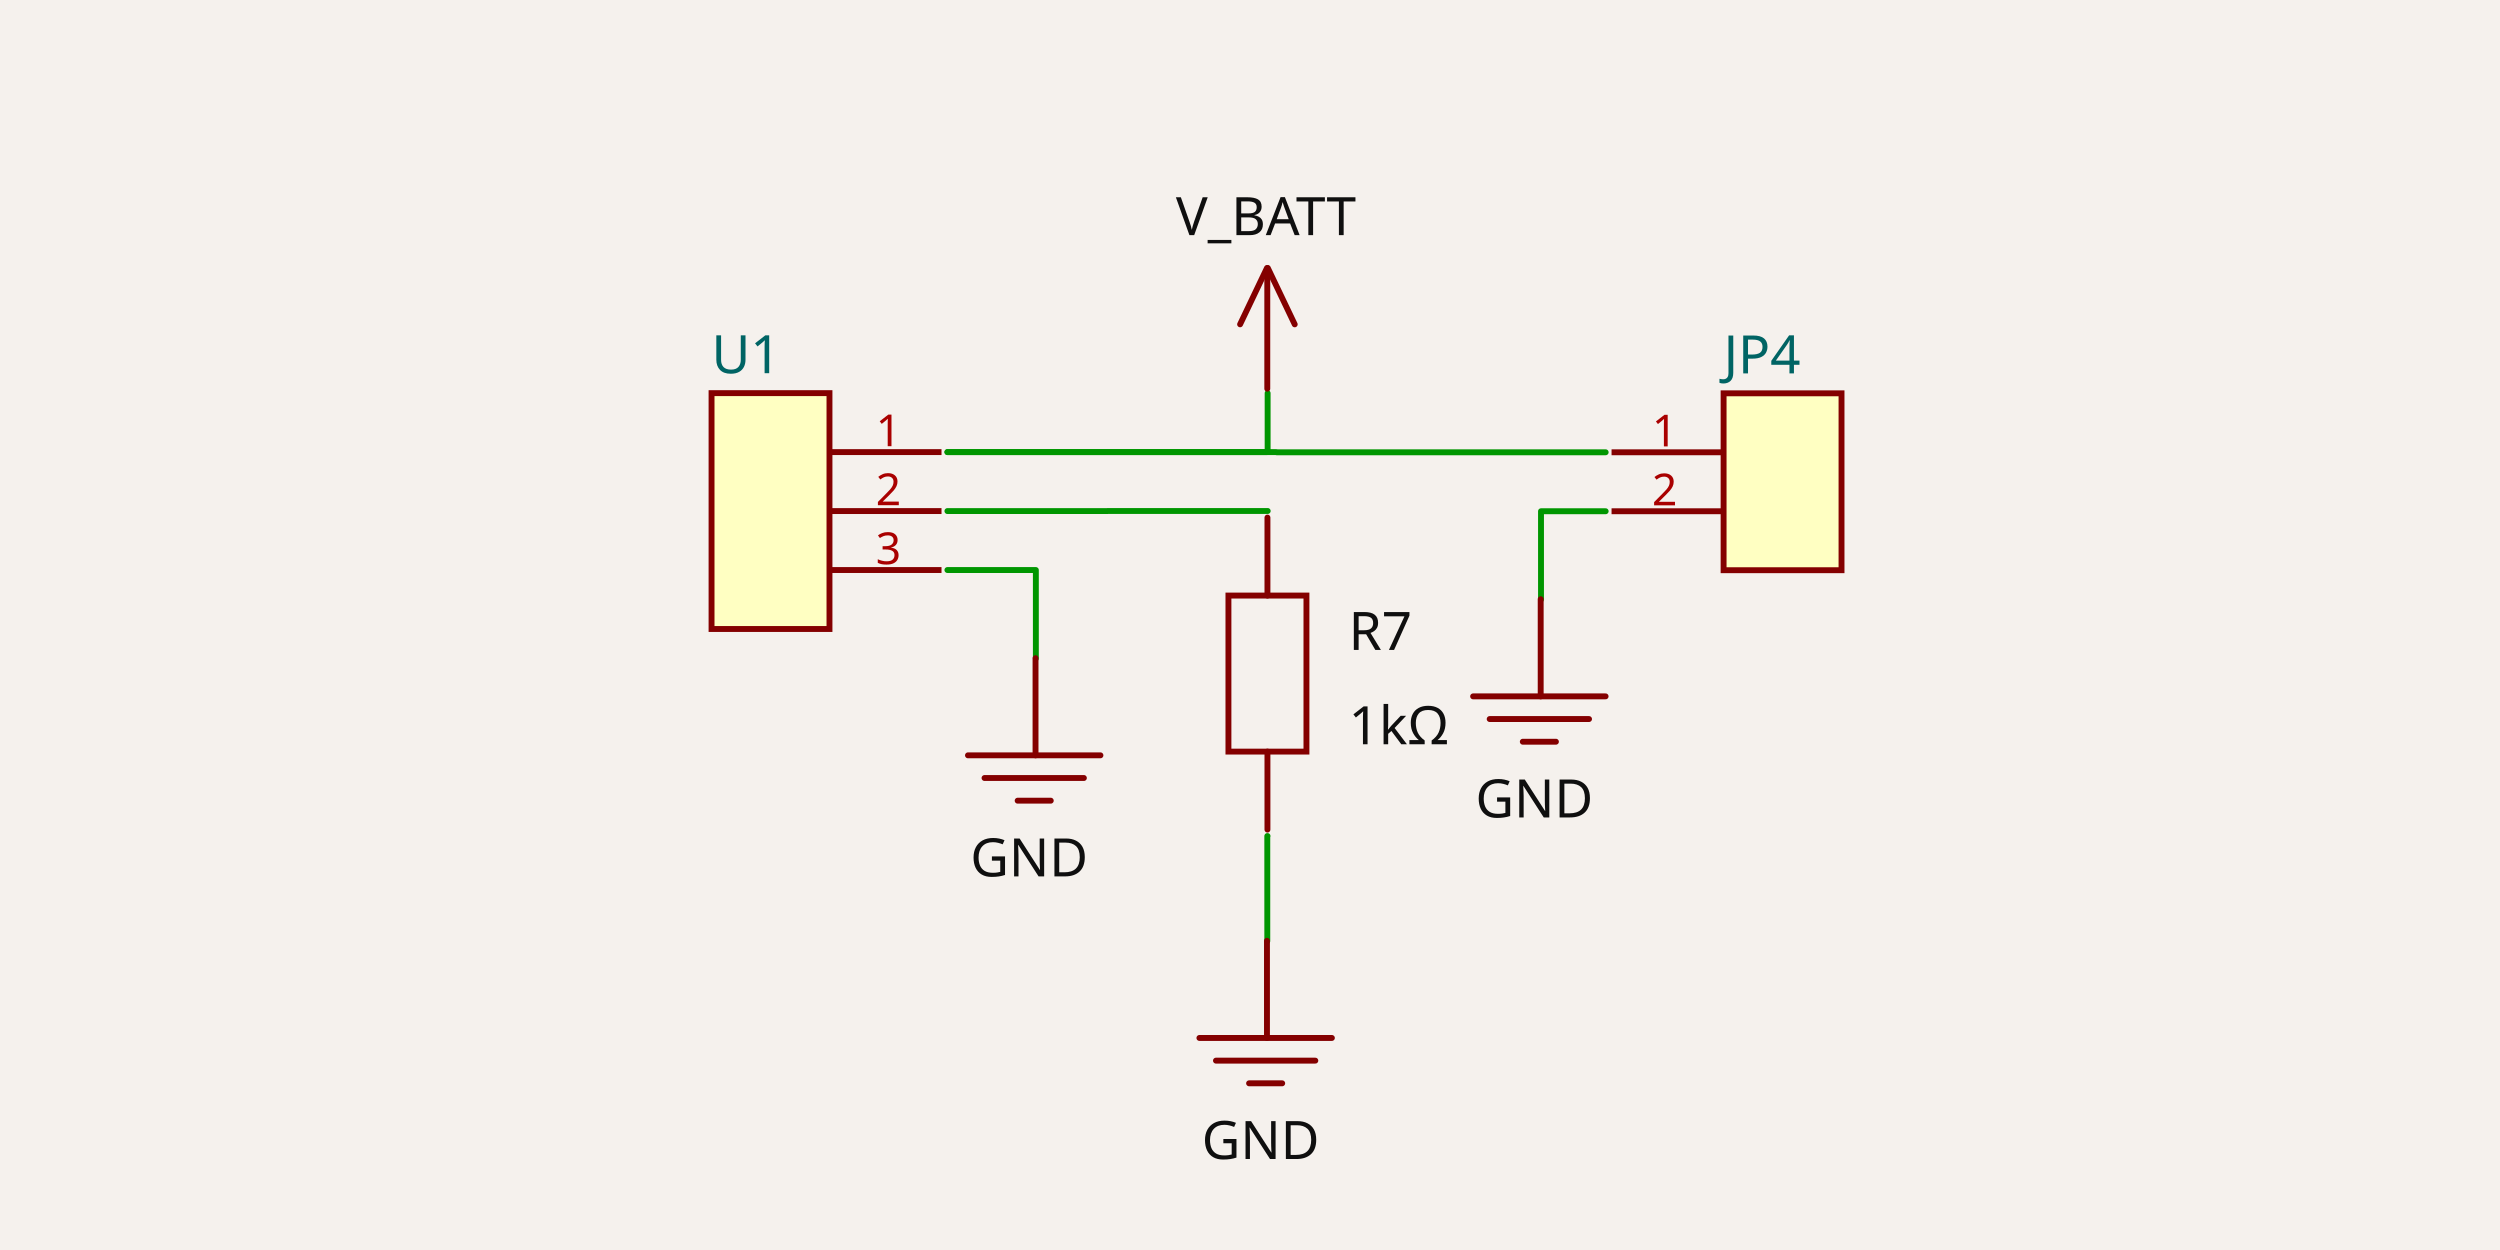
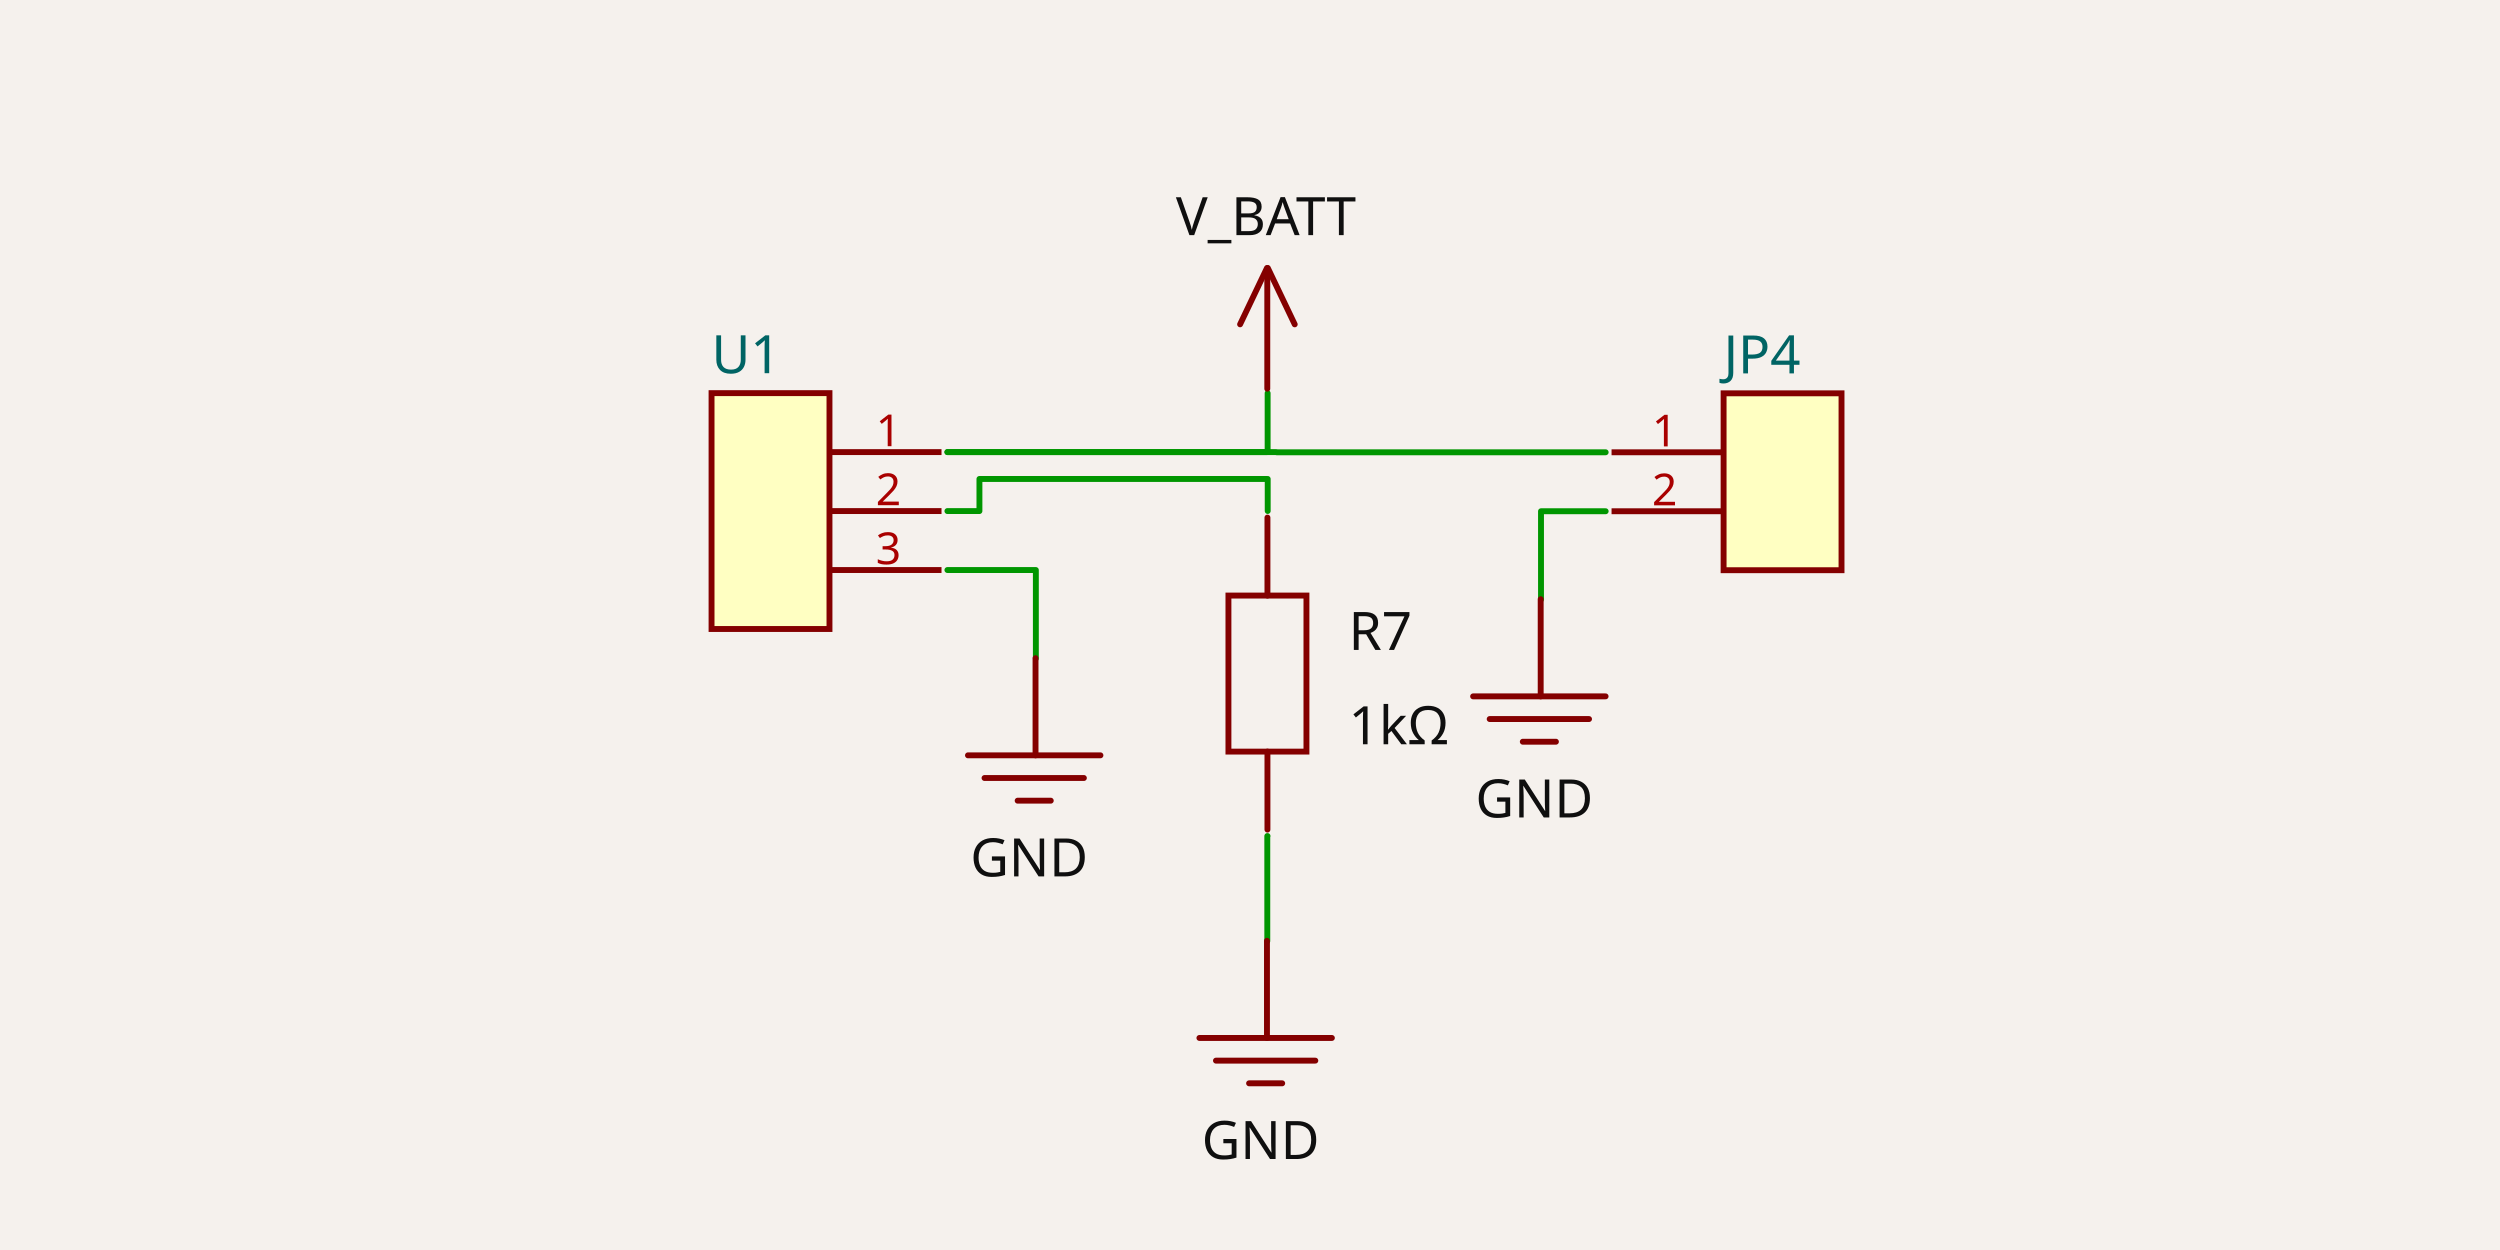
- <svg xmlns="http://www.w3.org/2000/svg" width="1200" height="600" style="background-color: rgb(245, 241, 237)" data-real-to-screen-transform="matrix(141.5151684161,0,0,-141.5151684161,369.8449082272,245.3118272771)" data-software-used-string="@tscircuit/core@0.0.555">
+ <svg xmlns="http://www.w3.org/2000/svg" width="1200" height="600" style="background-color: rgb(245, 241, 237)" data-real-to-screen-transform="matrix(141.5151684161,0,0,-141.5151684161,369.8449082272,245.3118272771)" data-software-used-string="@tscircuit/core@0.0.586">
  <style>
              .boundary { fill: rgb(245, 241, 237); }
              .schematic-boundary { fill: none; stroke: #fff; }
              .component { fill: none; stroke: rgb(132, 0, 0); }
              .chip { fill: rgb(255, 255, 194); stroke: rgb(132, 0, 0); }
              .component-pin { fill: none; stroke: rgb(132, 0, 0); }
              .trace:hover {
                filter: invert(1);
              }
              .trace:hover .trace-crossing-outline {
                opacity: 0;
              }
              .trace:hover .trace-junction {
                filter: invert(1);
              }
              .text { font-family: sans-serif; fill: rgb(0, 150, 0); }
              .pin-number { fill: rgb(169, 0, 0); }
              .port-label { fill: rgb(0, 100, 100); }
              .component-name { fill: rgb(0, 100, 100); }
            </style>
  <rect class="boundary" x="0" y="0" width="1200" height="600" />
  <g data-circuit-json-type="schematic_component" data-schematic-component-id="schematic_component_0">
    <rect class="component chip" x="341.542" y="188.706" width="56.606" height="113.212" stroke-width="2.83px" fill="rgb(255, 255, 194)" stroke="rgb(132, 0, 0)" />
    <rect class="component-overlay" x="341.542" y="188.706" width="56.606" height="113.212" fill="transparent" />
    <text x="341.542" y="320.315" fill="#006464" text-anchor="start" dominant-baseline="middle" font-family="sans-serif" font-size="25.473px" transform="rotate(0, 341.5419, 320.3149)" />
    <text x="341.542" y="170.309" fill="#006464" text-anchor="start" dominant-baseline="middle" font-family="sans-serif" font-size="25.473px" transform="rotate(0, 341.5419, 170.3088)">U1</text>
    <line class="component-pin" x1="451.924" y1="217.009" x2="398.148" y2="217.009" stroke-width="2.83px" />
+     <g data-schematic-port-id="source_port_0">
+       <rect x="451.924" y="214.178" width="5.661" height="5.661" opacity="0" />
+     </g>
    <text class="pin-number" x="426.451" y="214.178" style="font-family: sans-serif;" fill="rgb(169, 0, 0)" text-anchor="middle" dominant-baseline="auto" font-size="21.227px" transform="">1</text>
    <line class="component-pin" x1="451.924" y1="245.312" x2="398.148" y2="245.312" stroke-width="2.83px" />
+     <g data-schematic-port-id="source_port_1">
+       <rect x="451.924" y="242.482" width="5.661" height="5.661" opacity="0" />
+     </g>
    <text class="pin-number" x="426.451" y="242.482" style="font-family: sans-serif;" fill="rgb(169, 0, 0)" text-anchor="middle" dominant-baseline="auto" font-size="21.227px" transform="">2</text>
    <line class="component-pin" x1="451.924" y1="273.615" x2="398.148" y2="273.615" stroke-width="2.83px" />
+     <g data-schematic-port-id="source_port_2">
+       <rect x="451.924" y="270.785" width="5.661" height="5.661" opacity="0" />
+     </g>
    <text class="pin-number" x="426.451" y="270.785" style="font-family: sans-serif;" fill="rgb(169, 0, 0)" text-anchor="middle" dominant-baseline="auto" font-size="21.227px" transform="">3</text>
  </g>
  <g data-circuit-json-type="schematic_component" data-schematic-component-id="schematic_component_1">
    <rect class="component chip" x="827.325" y="188.793" width="56.606" height="84.909" stroke-width="2.83px" fill="rgb(255, 255, 194)" stroke="rgb(132, 0, 0)" />
    <rect class="component-overlay" x="827.325" y="188.793" width="56.606" height="84.909" fill="transparent" />
    <text x="827.325" y="292.099" fill="#006464" text-anchor="start" dominant-baseline="middle" font-family="sans-serif" font-size="25.473px" transform="rotate(0, 827.3248, 292.099)" />
    <text x="827.325" y="170.396" fill="#006464" text-anchor="start" dominant-baseline="middle" font-family="sans-serif" font-size="25.473px" transform="rotate(0, 827.3248, 170.396)">JP4</text>
    <line class="component-pin" x1="773.549" y1="217.096" x2="827.325" y2="217.096" stroke-width="2.83px" />
+     <g data-schematic-port-id="source_port_3">
+       <rect x="767.888" y="214.266" width="5.661" height="5.661" opacity="0" />
+     </g>
    <text class="pin-number" x="799.022" y="214.266" style="font-family: sans-serif;" fill="rgb(169, 0, 0)" text-anchor="middle" dominant-baseline="auto" font-size="21.227px" transform="">1</text>
    <line class="component-pin" x1="773.549" y1="245.399" x2="827.325" y2="245.399" stroke-width="2.83px" />
+     <g data-schematic-port-id="source_port_4">
+       <rect x="767.888" y="242.569" width="5.661" height="5.661" opacity="0" />
+     </g>
    <text class="pin-number" x="799.022" y="242.569" style="font-family: sans-serif;" fill="rgb(169, 0, 0)" text-anchor="middle" dominant-baseline="auto" font-size="21.227px" transform="">2</text>
  </g>
  <g data-circuit-json-type="schematic_component" data-schematic-component-id="schematic_component_2">
    <rect class="component-overlay" x="589.65" y="248.434" width="37.443" height="149.77" fill="transparent" />
    <path d="M 608.371 398.204 L 608.371 360.762" stroke="rgb(132, 0, 0)" fill="none" stroke-width="2.83px" stroke-linecap="round" />
    <path d="M 608.371 285.877 L 608.371 248.434" stroke="rgb(132, 0, 0)" fill="none" stroke-width="2.83px" stroke-linecap="round" />
    <path d="M 589.65 323.319 L 589.65 285.877 L 627.093 285.877 L 627.093 360.762 L 589.65 360.762 L 589.65 323.319" stroke="rgb(132, 0, 0)" fill="none" stroke-width="2.83px" stroke-linecap="round" />
    <text x="647.375" y="303.127" fill="rgb(15, 15, 15)" font-family="sans-serif" text-anchor="start" dominant-baseline="middle" font-size="25.473px">R7</text>
    <text x="647.375" y="348.412" fill="rgb(15, 15, 15)" font-family="sans-serif" text-anchor="start" dominant-baseline="middle" font-size="25.473px">1kΩ</text>
  </g>
  <g class="trace" data-circuit-json-type="schematic_trace" data-schematic-trace-id="schematic_trace_0">
    <path d="M 770.719 217.096 L 612.736 217.096 L 612.736 217.009 L 454.754 217.009" class="trace-invisible-hover-outline" stroke="rgb(0, 150, 0)" fill="none" stroke-width="22.642px" stroke-linecap="round" opacity="0" stroke-linejoin="round" />
    <path d="M 770.719 217.096 L 612.736 217.096 L 612.736 217.009 L 454.754 217.009" stroke="rgb(0, 150, 0)" fill="none" stroke-width="2.83px" stroke-linecap="round" stroke-linejoin="round" />
  </g>
  <g class="trace" data-circuit-json-type="schematic_trace" data-schematic-trace-id="schematic_trace_1">
-     <path d="M 608.499 245.277 L 531.627 245.277 L 531.627 245.312 L 454.754 245.312" class="trace-invisible-hover-outline" stroke="rgb(0, 150, 0)" fill="none" stroke-width="22.642px" stroke-linecap="round" opacity="0" stroke-linejoin="round" />
-     <path d="M 608.499 245.277 L 531.627 245.277 L 531.627 245.312 L 454.754 245.312" stroke="rgb(0, 150, 0)" fill="none" stroke-width="2.83px" stroke-linecap="round" stroke-linejoin="round" />
+     <path d="M 608.499 245.277 L 608.499 229.903 L 470.129 229.903 L 470.129 245.312 L 454.754 245.312" class="trace-invisible-hover-outline" stroke="rgb(0, 150, 0)" fill="none" stroke-width="22.642px" stroke-linecap="round" opacity="0" stroke-linejoin="round" />
+     <path d="M 608.499 245.277 L 608.499 229.903 L 470.129 229.903 L 470.129 245.312 L 454.754 245.312" stroke="rgb(0, 150, 0)" fill="none" stroke-width="2.83px" stroke-linecap="round" stroke-linejoin="round" />
  </g>
  <g class="trace" data-circuit-json-type="schematic_trace" data-schematic-trace-id="schematic_trace_2">
    <path d="M 454.754 217.009 L 608.461 217.009 L 608.461 188.706" class="trace-invisible-hover-outline" stroke="rgb(0, 150, 0)" fill="none" stroke-width="22.642px" stroke-linecap="round" opacity="0" stroke-linejoin="round" />
    <path d="M 454.754 217.009 L 608.461 217.009 L 608.461 188.706" stroke="rgb(0, 150, 0)" fill="none" stroke-width="2.83px" stroke-linecap="round" stroke-linejoin="round" />
  </g>
  <g class="trace" data-circuit-json-type="schematic_trace" data-schematic-trace-id="schematic_trace_3">
    <path d="M 770.719 245.399 L 739.682 245.399 L 739.682 287.766" class="trace-invisible-hover-outline" stroke="rgb(0, 150, 0)" fill="none" stroke-width="22.642px" stroke-linecap="round" opacity="0" stroke-linejoin="round" />
    <path d="M 770.719 245.399 L 739.682 245.399 L 739.682 287.766" stroke="rgb(0, 150, 0)" fill="none" stroke-width="2.83px" stroke-linecap="round" stroke-linejoin="round" />
  </g>
  <g class="trace" data-circuit-json-type="schematic_trace" data-schematic-trace-id="schematic_trace_4">
    <path d="M 608.422 401.309 L 608.298 401.309 L 608.298 451.73" class="trace-invisible-hover-outline" stroke="rgb(0, 150, 0)" fill="none" stroke-width="22.642px" stroke-linecap="round" opacity="0" stroke-linejoin="round" />
    <path d="M 608.422 401.309 L 608.298 401.309 L 608.298 451.73" stroke="rgb(0, 150, 0)" fill="none" stroke-width="2.83px" stroke-linecap="round" stroke-linejoin="round" />
  </g>
  <g class="trace" data-circuit-json-type="schematic_trace" data-schematic-trace-id="schematic_trace_5">
    <path d="M 454.754 273.615 L 497.209 273.615 L 497.209 316.069" class="trace-invisible-hover-outline" stroke="rgb(0, 150, 0)" fill="none" stroke-width="22.642px" stroke-linecap="round" opacity="0" stroke-linejoin="round" />
    <path d="M 454.754 273.615 L 497.209 273.615 L 497.209 316.069" stroke="rgb(0, 150, 0)" fill="none" stroke-width="2.83px" stroke-linecap="round" stroke-linejoin="round" />
+   </g>
+   <g class="schematic-port-hover" data-schematic-port-id="source_port_0">
+     <circle cx="454.754" cy="217.009" r="5.661" fill="red" opacity="0" />
+   </g>
+   <g class="schematic-port-hover" data-schematic-port-id="source_port_1">
+     <circle cx="454.754" cy="245.312" r="5.661" fill="red" opacity="0" />
+   </g>
+   <g class="schematic-port-hover" data-schematic-port-id="source_port_2">
+     <circle cx="454.754" cy="273.615" r="5.661" fill="red" opacity="0" />
+   </g>
+   <g class="schematic-port-hover" data-schematic-port-id="source_port_3">
+     <circle cx="770.719" cy="217.096" r="5.661" fill="red" opacity="0" />
+   </g>
+   <g class="schematic-port-hover" data-schematic-port-id="source_port_4">
+     <circle cx="770.719" cy="245.399" r="5.661" fill="red" opacity="0" />
+   </g>
+   <g class="schematic-port-hover" data-schematic-port-id="source_port_5">
+     <circle cx="608.422" cy="401.309" r="5.661" fill="red" opacity="0" />
+   </g>
+   <g class="schematic-port-hover" data-schematic-port-id="source_port_6">
+     <circle cx="608.499" cy="245.277" r="5.661" fill="red" opacity="0" />
  </g>
  <rect class="component-overlay" x="595.245" y="128.631" width="26.22" height="57.959" fill="transparent" />
  <path d="M 608.148 128.631 L 595.245 155.671" stroke="rgb(132, 0, 0)" fill="none" stroke-width="2.83px" stroke-linecap="round" />
  <path d="M 608.562 128.645 L 621.465 155.685" stroke="rgb(132, 0, 0)" fill="none" stroke-width="2.83px" stroke-linecap="round" />
  <path d="M 608.297 129.345 L 608.297 186.591" stroke="rgb(132, 0, 0)" fill="none" stroke-width="2.83px" stroke-linecap="round" />
  <text x="607.664" y="120.338" fill="rgb(15, 15, 15)" font-family="sans-serif" text-anchor="middle" dominant-baseline="ideographic" font-size="25.473px">V_BATT</text>
  <rect class="component-overlay" x="707.099" y="287.613" width="63.586" height="68.413" fill="transparent" />
  <path d="M 739.528 287.613 L 739.528 334.261" stroke="rgb(132, 0, 0)" fill="none" stroke-width="2.83px" stroke-linecap="round" />
  <path d="M 707.099 334.257 L 770.685 334.257" stroke="rgb(132, 0, 0)" fill="none" stroke-width="2.83px" stroke-linecap="round" />
  <path d="M 715.047 345.141 L 762.737 345.141" stroke="rgb(132, 0, 0)" fill="none" stroke-width="2.83px" stroke-linecap="round" />
  <path d="M 730.944 356.026 L 746.84 356.026" stroke="rgb(132, 0, 0)" fill="none" stroke-width="2.83px" stroke-linecap="round" />
  <text x="736.48" y="372.601" fill="rgb(15, 15, 15)" font-family="sans-serif" text-anchor="middle" dominant-baseline="hanging" font-size="25.473px">GND</text>
  <rect class="component-overlay" x="575.716" y="451.577" width="63.586" height="68.413" fill="transparent" />
  <path d="M 608.144 451.577 L 608.144 498.225" stroke="rgb(132, 0, 0)" fill="none" stroke-width="2.83px" stroke-linecap="round" />
  <path d="M 575.716 498.22 L 639.301 498.22" stroke="rgb(132, 0, 0)" fill="none" stroke-width="2.83px" stroke-linecap="round" />
  <path d="M 583.664 509.105 L 631.353 509.105" stroke="rgb(132, 0, 0)" fill="none" stroke-width="2.83px" stroke-linecap="round" />
  <path d="M 599.56 519.989 L 615.457 519.989" stroke="rgb(132, 0, 0)" fill="none" stroke-width="2.83px" stroke-linecap="round" />
  <text x="605.097" y="536.565" fill="rgb(15, 15, 15)" font-family="sans-serif" text-anchor="middle" dominant-baseline="hanging" font-size="25.473px">GND</text>
  <rect class="component-overlay" x="464.626" y="315.916" width="63.586" height="68.413" fill="transparent" />
  <path d="M 497.055 315.916 L 497.055 362.564" stroke="rgb(132, 0, 0)" fill="none" stroke-width="2.83px" stroke-linecap="round" />
  <path d="M 464.626 362.56 L 528.212 362.56" stroke="rgb(132, 0, 0)" fill="none" stroke-width="2.83px" stroke-linecap="round" />
  <path d="M 472.574 373.444 L 520.264 373.444" stroke="rgb(132, 0, 0)" fill="none" stroke-width="2.83px" stroke-linecap="round" />
  <path d="M 488.471 384.329 L 504.367 384.329" stroke="rgb(132, 0, 0)" fill="none" stroke-width="2.83px" stroke-linecap="round" />
  <text x="494.007" y="400.904" fill="rgb(15, 15, 15)" font-family="sans-serif" text-anchor="middle" dominant-baseline="hanging" font-size="25.473px">GND</text>
</svg>
